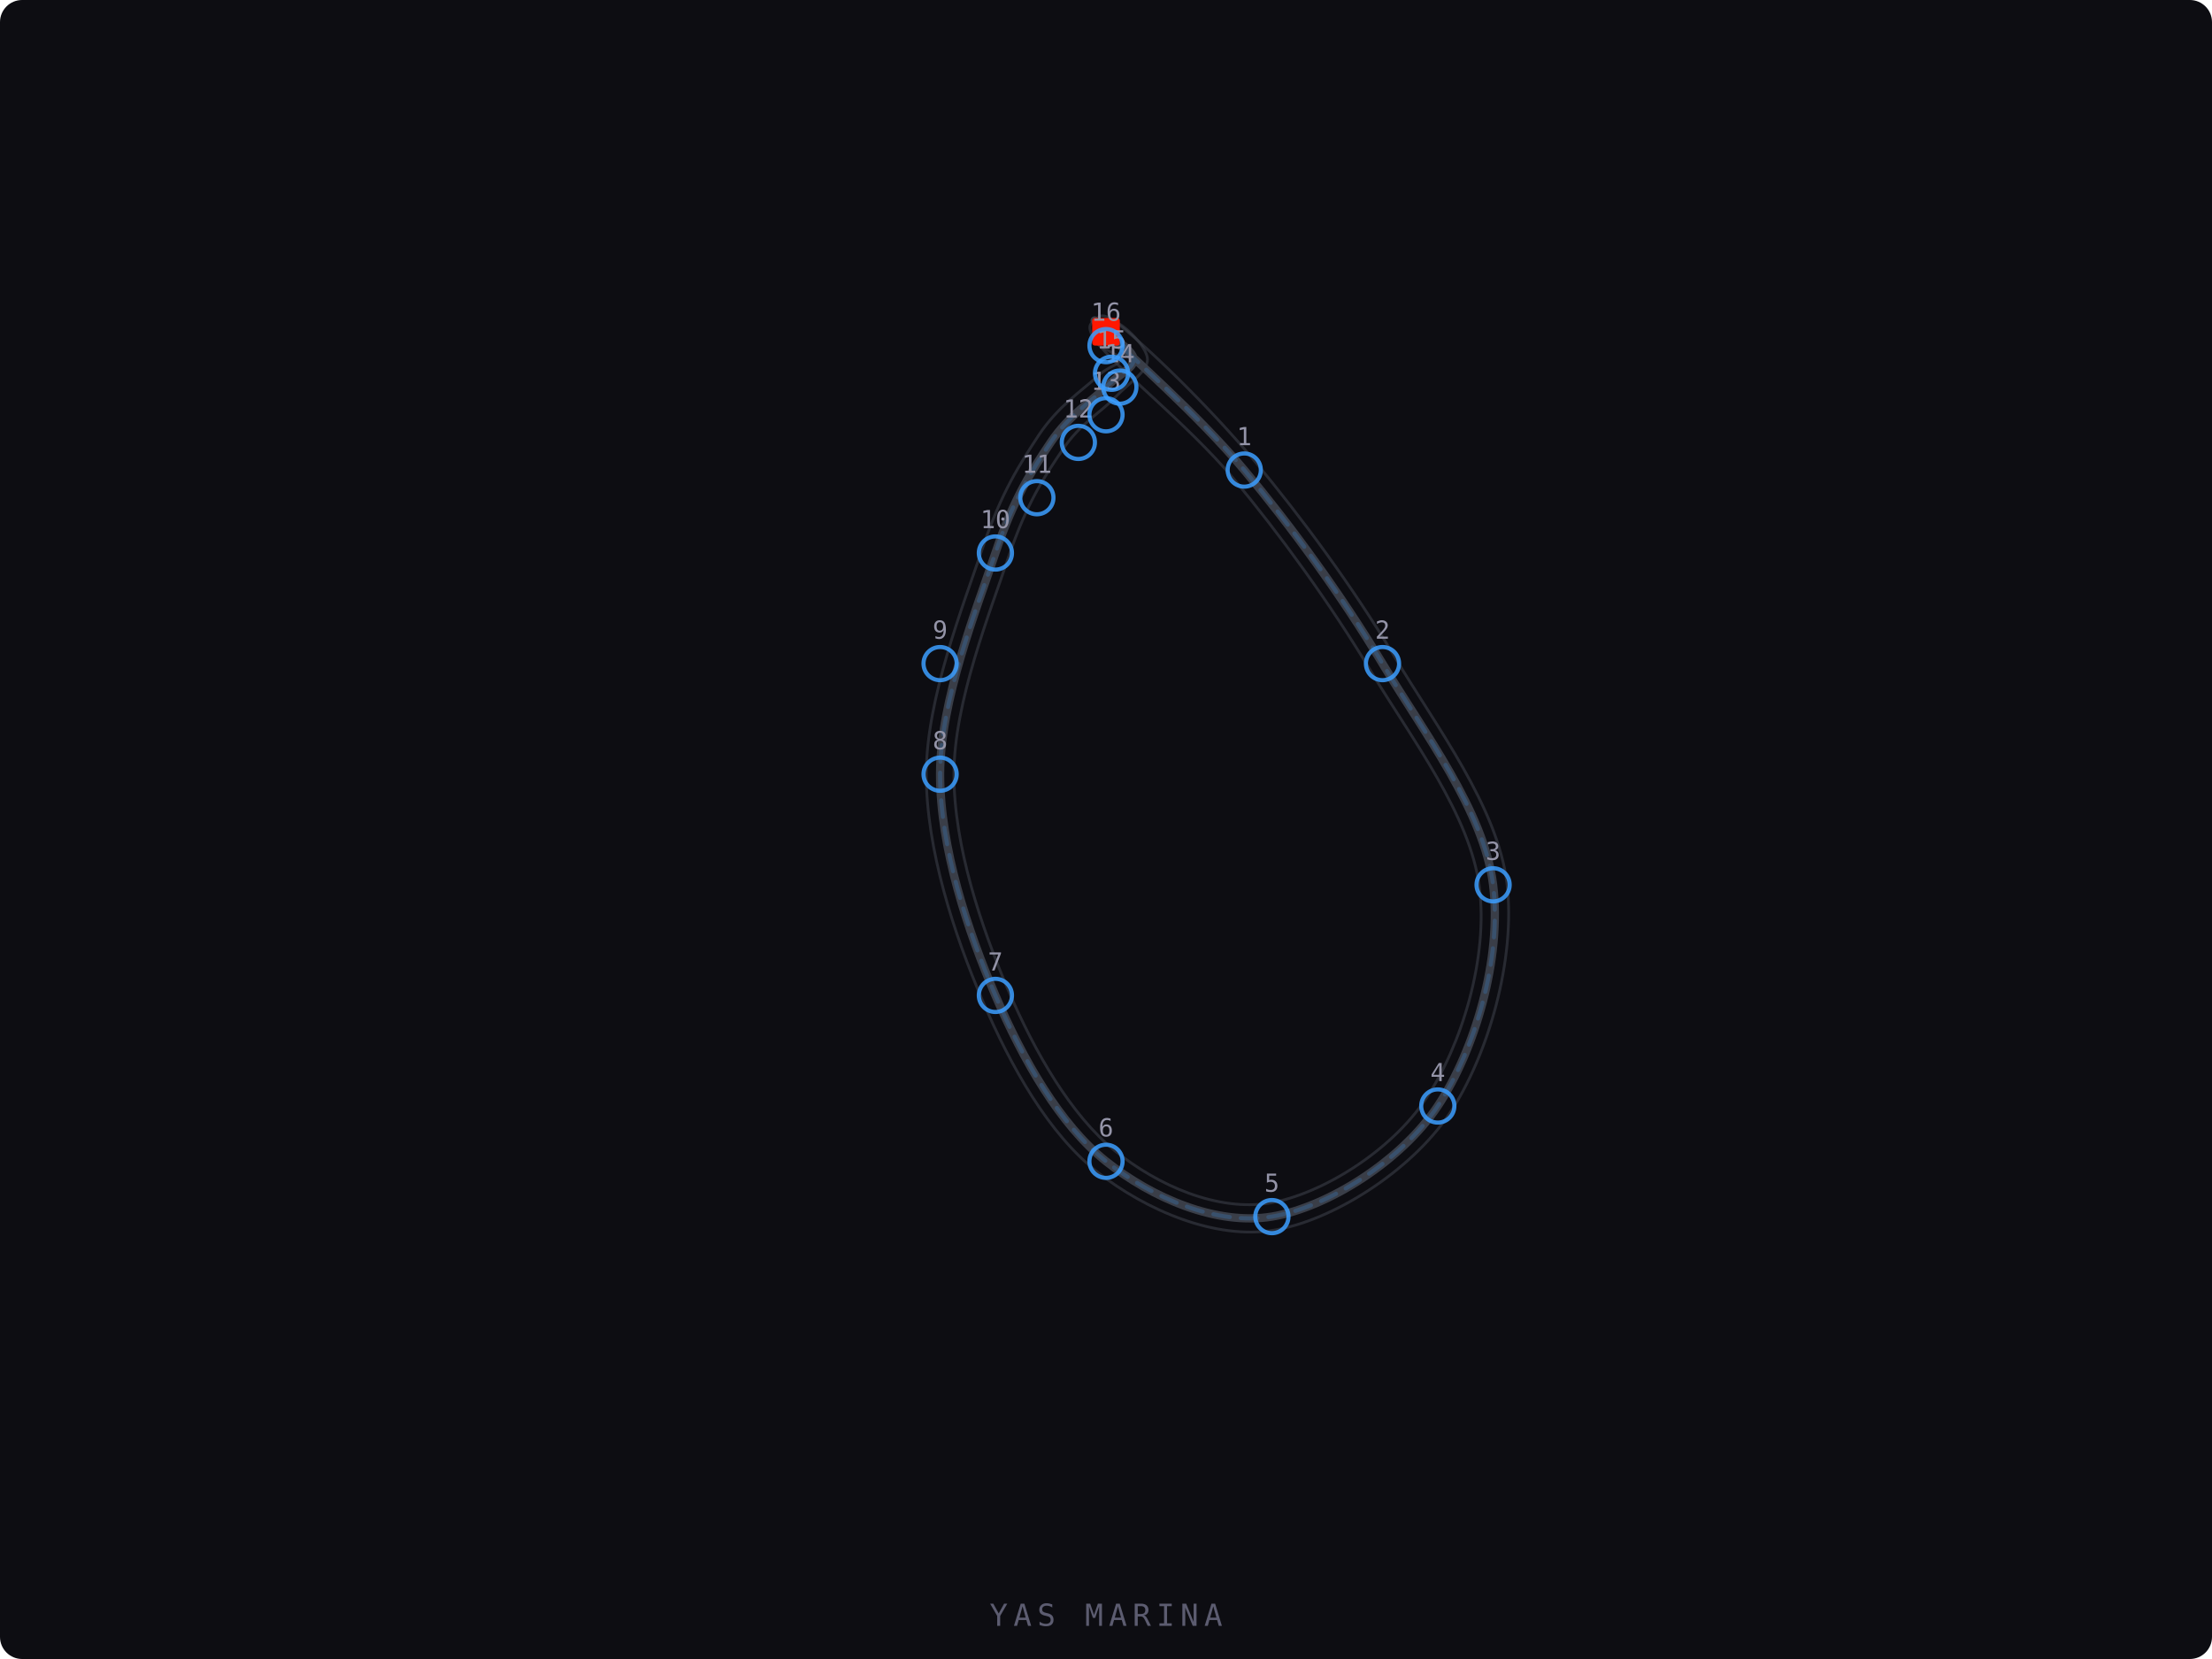
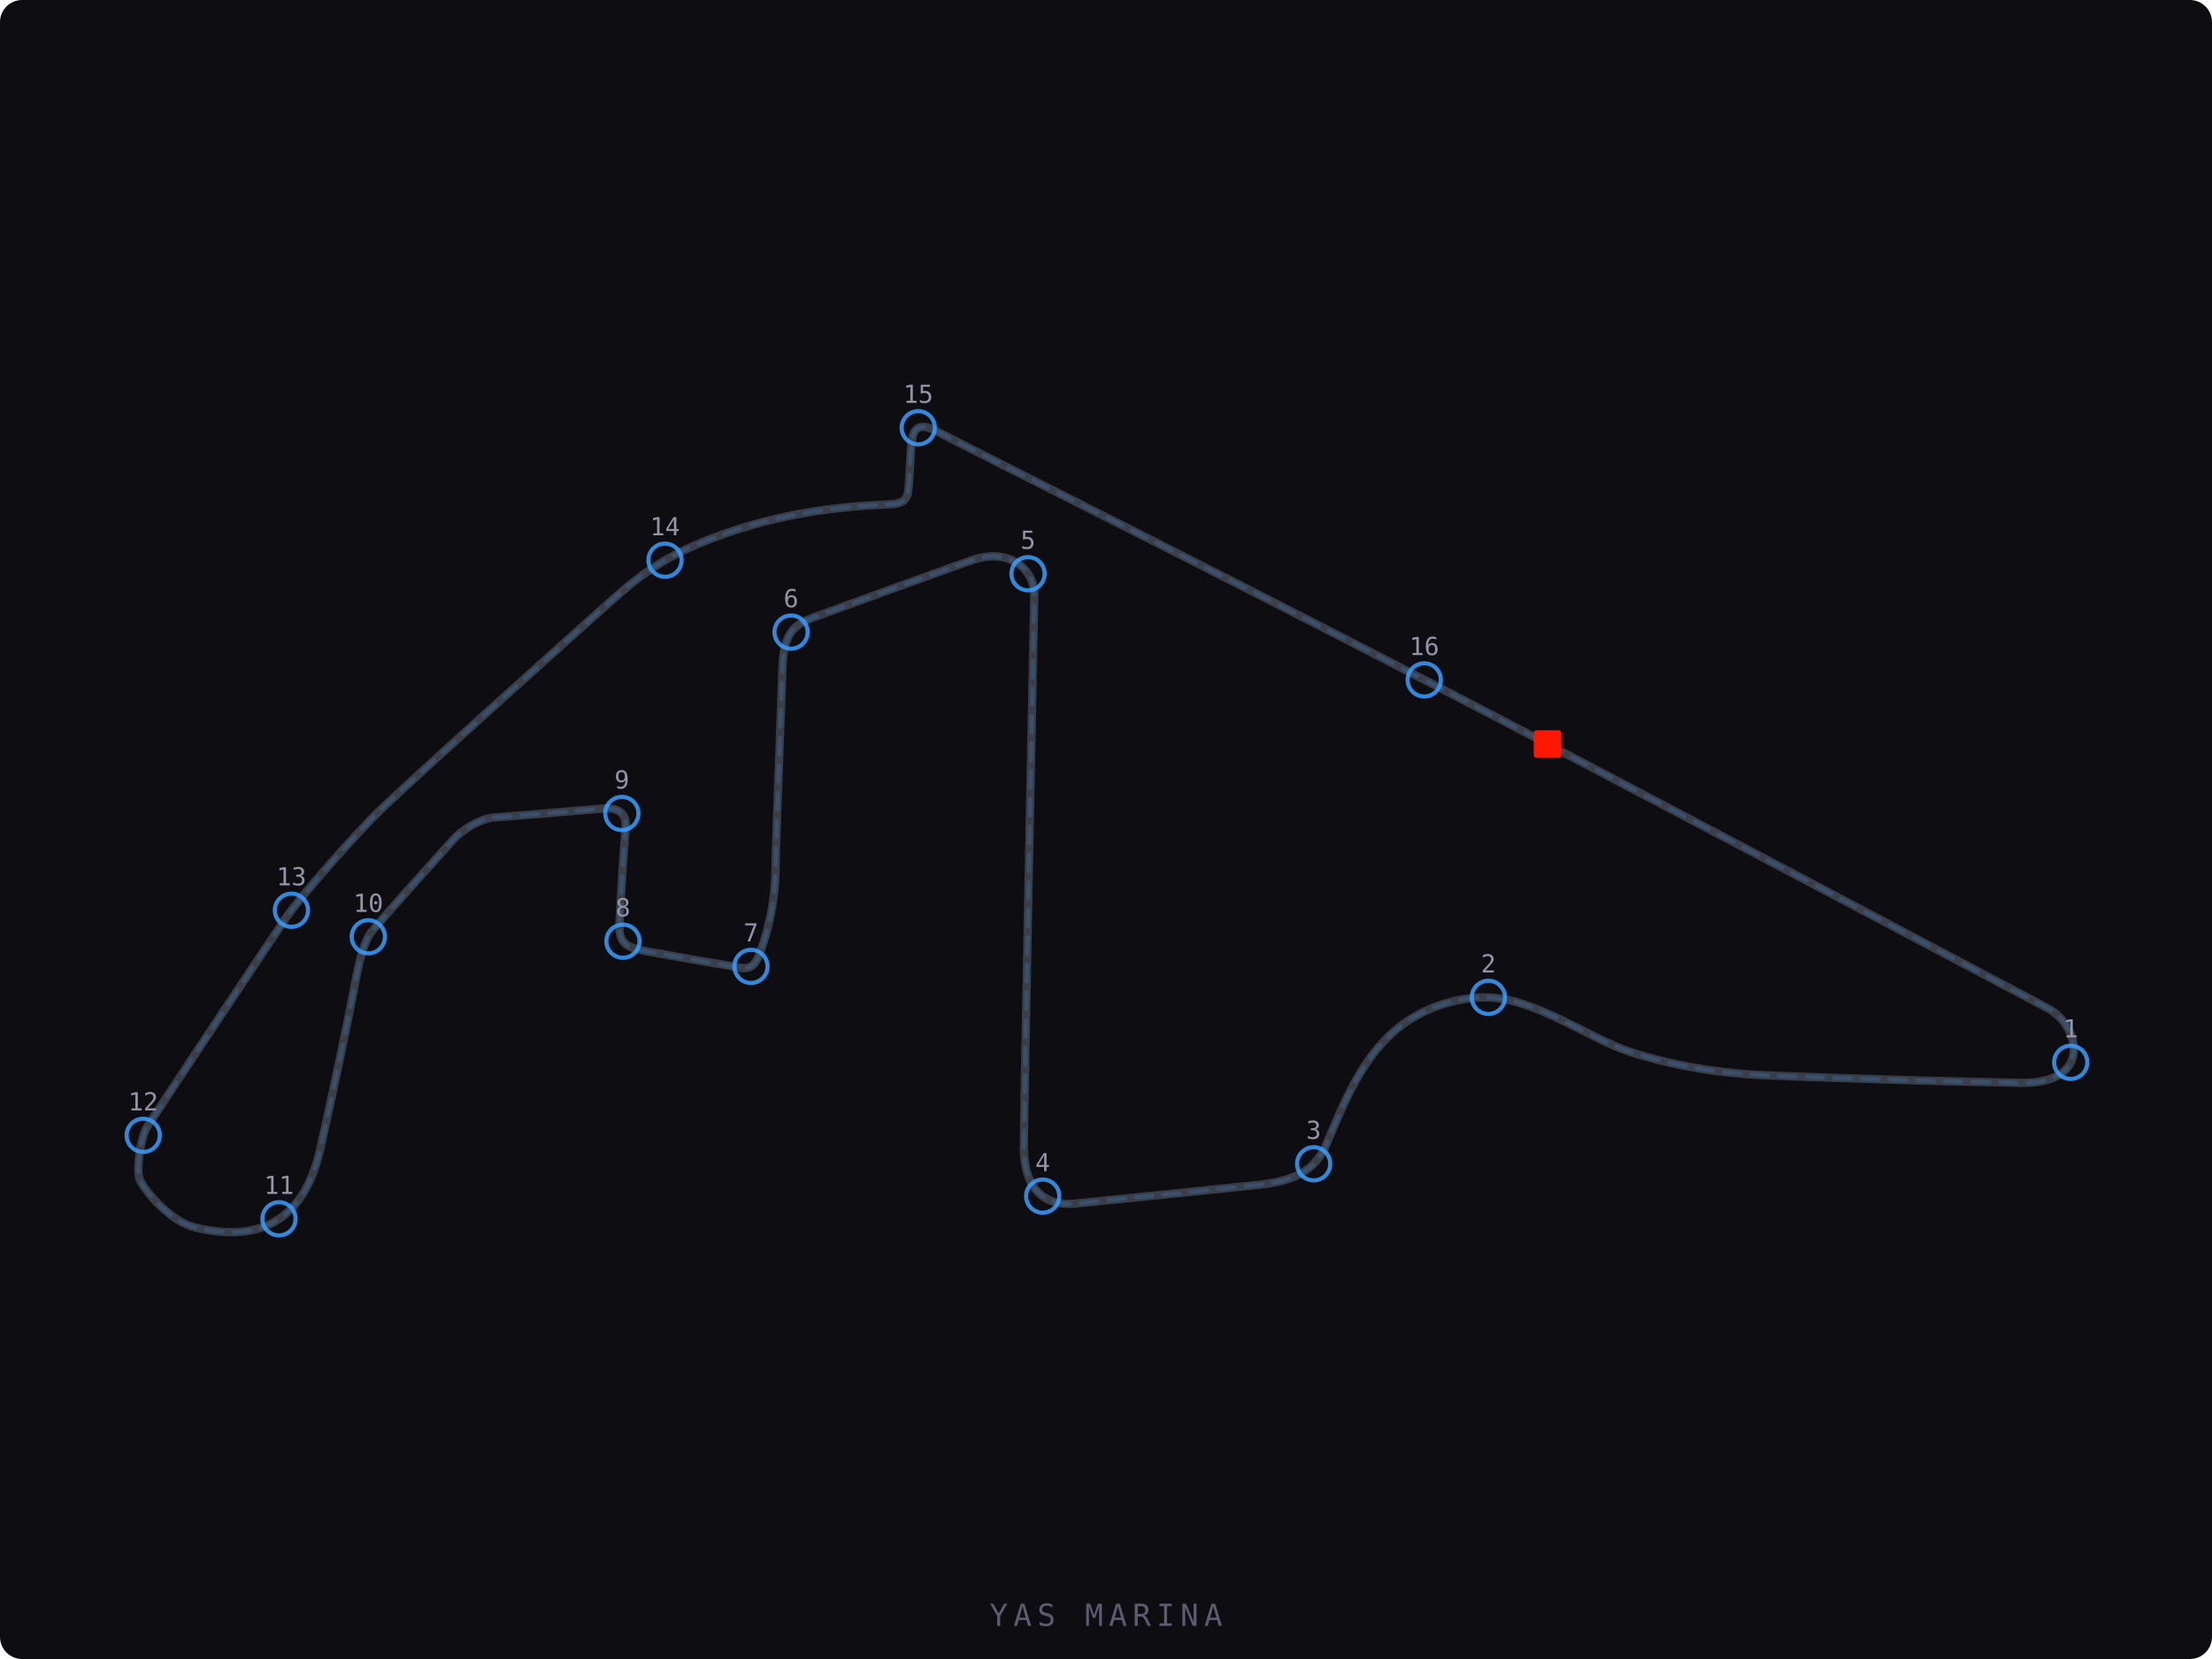
<svg xmlns="http://www.w3.org/2000/svg" viewBox="0 0 800 600" width="800" height="600">
  <defs>
    <style>
      .track-bg { fill: #0d0d12; }
      .track-line { fill: none; stroke: #3a3e48; stroke-width: 3; stroke-linecap: round; stroke-linejoin: round; }
      .track-line-accent { fill: none; stroke: rgba(59,158,255,0.20); stroke-width: 1.5; stroke-linecap: round; stroke-dasharray: 6,4; }
      .track-edge { fill: none; stroke: #3a3e48; stroke-width: 1; stroke-linecap: round; stroke-linejoin: round; opacity: 0.6; }
    </style>
  </defs>
  <rect class="track-bg" width="800" height="600" rx="8" />
-   <path class="track-edge" d="M 396.5 123.5 C 403.6 133.0 429.6 153.4 446.2 173.2 C 462.7 193.0 480.9 218.0 495.7 242.6 C 510.5 267.1 531.7 294.8 535.0 320.6 C 538.4 346.4 528.5 378.2 515.8 397.2 C 503.2 416.3 478.0 431.9 459.2 435.1 C 440.4 438.2 418.9 428.9 403.1 416.1 C 387.4 403.3 374.3 380.7 364.6 358.0 C 354.9 335.3 345.0 306.1 345.0 280.0 C 345.0 253.9 358.2 221.1 364.7 201.6 C 371.3 182.0 377.7 172.4 384.2 162.8 C 390.6 153.1 398.4 149.0 403.5 143.5 C 408.7 138.1 415.0 134.5 415.0 130.0 C 415.0 125.5 406.6 117.5 403.5 116.5 C 400.4 115.4 389.4 114.1 396.5 123.5 Z" />
-   <path class="track-edge" d="M 403.5 116.5 C 413.1 123.7 437.0 146.6 453.8 166.8 C 470.6 187.0 489.1 212.0 504.3 237.4 C 519.5 262.9 541.6 291.8 545.0 319.4 C 548.3 346.9 538.2 381.8 524.2 402.8 C 510.1 423.7 482.0 441.4 460.8 444.9 C 439.6 448.5 414.4 437.7 396.9 423.9 C 379.3 410.1 365.7 386.0 355.4 362.0 C 345.1 338.0 335.0 307.3 335.0 280.0 C 335.0 252.7 348.4 218.9 355.3 198.4 C 362.1 178.0 369.0 167.6 375.8 157.2 C 382.7 146.9 391.6 141.0 396.5 136.5 C 401.3 131.9 405.0 132.2 405.0 130.0 C 405.0 127.8 396.7 125.8 396.5 123.5 C 396.2 121.3 394.0 109.3 403.5 116.5 Z" />
-   <path class="track-line" d="M 400.0 120.0 C 408.3 128.3 433.3 150.0 450.0 170.0 C 466.7 190.0 485.0 215.0 500.0 240.0 C 515.0 265.0 536.7 293.3 540.0 320.0 C 543.3 346.7 533.3 380.0 520.0 400.0 C 506.7 420.0 480.0 436.7 460.0 440.0 C 440.0 443.3 416.7 433.3 400.0 420.0 C 383.3 406.7 370.0 383.3 360.0 360.0 C 350.0 336.7 340.0 306.7 340.0 280.0 C 340.0 253.3 353.3 220.0 360.0 200.0 C 366.7 180.0 373.3 170.0 380.0 160.0 C 386.7 150.0 395.0 145.0 400.0 140.0 C 405.0 135.0 410.0 133.3 410.0 130.0 C 410.0 126.7 401.7 121.7 400.0 120.0 C 398.3 118.3 391.7 111.7 400.0 120.0 Z" />
-   <path class="track-line-accent" d="M 400.0 120.0 C 408.3 128.3 433.3 150.0 450.0 170.0 C 466.7 190.0 485.0 215.0 500.0 240.0 C 515.0 265.0 536.7 293.3 540.0 320.0 C 543.3 346.7 533.3 380.0 520.0 400.0 C 506.7 420.0 480.0 436.7 460.0 440.0 C 440.0 443.3 416.7 433.3 400.0 420.0 C 383.3 406.7 370.0 383.3 360.0 360.0 C 350.0 336.7 340.0 306.7 340.0 280.0 C 340.0 253.3 353.3 220.0 360.0 200.0 C 366.7 180.0 373.3 170.0 380.0 160.0 C 386.7 150.0 395.0 145.0 400.0 140.0 C 405.0 135.0 410.0 133.3 410.0 130.0 C 410.0 126.7 401.7 121.7 400.0 120.0 C 398.3 118.3 391.7 111.7 400.0 120.0 Z" />
-   <rect x="395.0" y="115.0" width="10" height="10" fill="#FF1801" rx="1" />
-   <circle cx="450.0" cy="170.0" r="6" fill="none" stroke="#3B9EFF" stroke-width="1.5" opacity="0.85" />
-   <text x="450.0" y="161.0" text-anchor="middle" fill="#9494a8" font-size="9" font-family="monospace">1</text>
-   <circle cx="500.0" cy="240.0" r="6" fill="none" stroke="#3B9EFF" stroke-width="1.5" opacity="0.85" />
-   <text x="500.0" y="231.0" text-anchor="middle" fill="#9494a8" font-size="9" font-family="monospace">2</text>
-   <circle cx="540.0" cy="320.0" r="6" fill="none" stroke="#3B9EFF" stroke-width="1.5" opacity="0.85" />
-   <text x="540.0" y="311.0" text-anchor="middle" fill="#9494a8" font-size="9" font-family="monospace">3</text>
-   <circle cx="520.0" cy="400.0" r="6" fill="none" stroke="#3B9EFF" stroke-width="1.5" opacity="0.85" />
-   <text x="520.0" y="391.0" text-anchor="middle" fill="#9494a8" font-size="9" font-family="monospace">4</text>
-   <circle cx="460.0" cy="440.0" r="6" fill="none" stroke="#3B9EFF" stroke-width="1.5" opacity="0.85" />
-   <text x="460.0" y="431.0" text-anchor="middle" fill="#9494a8" font-size="9" font-family="monospace">5</text>
-   <circle cx="400.0" cy="420.0" r="6" fill="none" stroke="#3B9EFF" stroke-width="1.5" opacity="0.85" />
-   <text x="400.0" y="411.0" text-anchor="middle" fill="#9494a8" font-size="9" font-family="monospace">6</text>
-   <circle cx="360.0" cy="360.0" r="6" fill="none" stroke="#3B9EFF" stroke-width="1.5" opacity="0.85" />
-   <text x="360.0" y="351.0" text-anchor="middle" fill="#9494a8" font-size="9" font-family="monospace">7</text>
-   <circle cx="340.0" cy="280.0" r="6" fill="none" stroke="#3B9EFF" stroke-width="1.5" opacity="0.85" />
-   <text x="340.0" y="271.0" text-anchor="middle" fill="#9494a8" font-size="9" font-family="monospace">8</text>
-   <circle cx="340.0" cy="240.0" r="6" fill="none" stroke="#3B9EFF" stroke-width="1.5" opacity="0.85" />
-   <text x="340.0" y="231.0" text-anchor="middle" fill="#9494a8" font-size="9" font-family="monospace">9</text>
-   <circle cx="360.0" cy="200.0" r="6" fill="none" stroke="#3B9EFF" stroke-width="1.5" opacity="0.85" />
-   <text x="360.0" y="191.0" text-anchor="middle" fill="#9494a8" font-size="9" font-family="monospace">10</text>
-   <circle cx="375.0" cy="180.0" r="6" fill="none" stroke="#3B9EFF" stroke-width="1.5" opacity="0.85" />
-   <text x="375.0" y="171.0" text-anchor="middle" fill="#9494a8" font-size="9" font-family="monospace">11</text>
-   <circle cx="390.0" cy="160.0" r="6" fill="none" stroke="#3B9EFF" stroke-width="1.5" opacity="0.85" />
-   <text x="390.0" y="151.0" text-anchor="middle" fill="#9494a8" font-size="9" font-family="monospace">12</text>
-   <circle cx="400.0" cy="150.0" r="6" fill="none" stroke="#3B9EFF" stroke-width="1.5" opacity="0.85" />
-   <text x="400.0" y="141.0" text-anchor="middle" fill="#9494a8" font-size="9" font-family="monospace">13</text>
-   <circle cx="405.0" cy="140.0" r="6" fill="none" stroke="#3B9EFF" stroke-width="1.5" opacity="0.85" />
-   <text x="405.0" y="131.0" text-anchor="middle" fill="#9494a8" font-size="9" font-family="monospace">14</text>
-   <circle cx="402.0" cy="135.0" r="6" fill="none" stroke="#3B9EFF" stroke-width="1.5" opacity="0.85" />
-   <text x="402.0" y="126.0" text-anchor="middle" fill="#9494a8" font-size="9" font-family="monospace">15</text>
-   <circle cx="400.0" cy="125.0" r="6" fill="none" stroke="#3B9EFF" stroke-width="1.5" opacity="0.85" />
-   <text x="400.0" y="116.0" text-anchor="middle" fill="#9494a8" font-size="9" font-family="monospace">16</text>
-   <text x="400.0" y="588" text-anchor="middle" fill="#5c5c70" font-size="11" font-family="monospace" letter-spacing="2">YAS MARINA</text>
+   <path class="track-edge" d="M 559.66 269.11 c 64.69 34.01 142.59 75.20 181.10 95.63 c 11.36 6.02 16.70 27.62 -10.60 26.88 c -3.88 -0.10 -24.25 -0.58 -29.14 -0.67 c -8.95 -0.19 -46.40 -1.36 -62.76 -2.07 c -17.12 -0.74 -33.89 -3.65 -48.65 -8.44 c -14.77 -4.80 -33.80 -19.10 -51.24 -19.69 c -9.86 -0.34 -21.96 2.90 -31.44 10.03 c -13.78 10.37 -20.58 27.25 -27.18 42.95 c -4.07 9.64 -11.65 13.42 -24.67 14.80 c -12.09 1.28 -55.22 5.66 -66.10 6.75 c -12.34 1.25 -18.61 -6.63 -18.68 -19.93 c -0.06 -9.35 3.21 -173.49 3.76 -199.98 c 0.19 -9.43 -8.92 -17.57 -22.73 -12.70 c -15.94 5.60 -46.85 16.94 -56.38 20.36 c -7.90 2.83 -11.61 5.76 -11.99 19.02 c -0.42 14.95 -2.33 59.19 -2.49 72.46 s -3.44 24.80 -6.20 31.50 c -2.48 6.02 -6.45 3.91 -11.17 3.15 s -20.33 -3.47 -29.75 -5.21 c -7.55 -1.40 -9.64 -3.27 -9.29 -10.32 c 0.57 -11.23 1.33 -23.67 2.17 -33.63 c 0.39 -4.59 -0.87 -8.25 -8.75 -7.54 s -34.43 2.92 -38.85 3.19 c -4.42 0.29 -11.24 4.19 -14.31 7.58 c -8.55 9.48 -22.37 24.76 -29.53 33.22 c -2.80 3.31 -4.56 9.62 -6.05 17.50 c -3.02 16.01 -8.31 40.95 -12.89 61.45 c -6.30 28.29 -24.38 33.67 -45.41 28.49 c -8.40 -2.07 -17.06 -11.81 -19.80 -17.00 c -1.57 -2.99 0.13 -15.68 2.61 -19.45 c 12.92 -19.74 40.38 -60.95 50.32 -75.70 c 4.74 -7.03 25.29 -30.52 34.55 -39.33 c 15.91 -15.12 67.91 -61.70 83.02 -75.20 c 12.16 -10.88 21.41 -17.15 39.68 -23.74 c 20.85 -7.52 40.93 -10.25 60.72 -11.05 c 6.30 -0.26 6.77 -2.60 7.10 -6.50 c 0.55 -6.56 0.52 -10.73 1.05 -15.84 c 0.45 -4.36 2.09 -7.73 8.69 -4.29 c 19.95 10.41 122.23 61.23 221.33 113.32 z" />
+   <path class="track-line" d="M 559.66 269.11 c 64.69 34.01 142.59 75.20 181.10 95.63 c 11.36 6.02 16.70 27.62 -10.60 26.88 c -3.88 -0.10 -24.25 -0.58 -29.14 -0.67 c -8.95 -0.19 -46.40 -1.36 -62.76 -2.07 c -17.12 -0.74 -33.89 -3.65 -48.65 -8.44 c -14.77 -4.80 -33.80 -19.10 -51.24 -19.69 c -9.86 -0.34 -21.96 2.90 -31.44 10.03 c -13.78 10.37 -20.58 27.25 -27.18 42.95 c -4.07 9.64 -11.65 13.42 -24.67 14.80 c -12.09 1.28 -55.22 5.66 -66.10 6.75 c -12.34 1.25 -18.61 -6.63 -18.68 -19.93 c -0.06 -9.35 3.21 -173.49 3.76 -199.98 c 0.19 -9.43 -8.92 -17.57 -22.73 -12.70 c -15.94 5.60 -46.85 16.94 -56.38 20.36 c -7.90 2.83 -11.61 5.76 -11.99 19.02 c -0.42 14.95 -2.33 59.19 -2.49 72.46 s -3.44 24.80 -6.20 31.50 c -2.48 6.02 -6.45 3.91 -11.17 3.15 s -20.33 -3.47 -29.75 -5.21 c -7.55 -1.40 -9.64 -3.27 -9.29 -10.32 c 0.57 -11.23 1.33 -23.67 2.17 -33.63 c 0.39 -4.59 -0.87 -8.25 -8.75 -7.54 s -34.43 2.92 -38.85 3.19 c -4.42 0.29 -11.24 4.19 -14.31 7.58 c -8.55 9.48 -22.37 24.76 -29.53 33.22 c -2.80 3.31 -4.56 9.62 -6.05 17.50 c -3.02 16.01 -8.31 40.95 -12.89 61.45 c -6.30 28.29 -24.38 33.67 -45.41 28.49 c -8.40 -2.07 -17.06 -11.81 -19.80 -17.00 c -1.57 -2.99 0.13 -15.68 2.61 -19.45 c 12.92 -19.74 40.38 -60.95 50.32 -75.70 c 4.74 -7.03 25.29 -30.52 34.55 -39.33 c 15.91 -15.12 67.91 -61.70 83.02 -75.20 c 12.16 -10.88 21.41 -17.15 39.68 -23.74 c 20.85 -7.52 40.93 -10.25 60.72 -11.05 c 6.30 -0.26 6.77 -2.60 7.10 -6.50 c 0.55 -6.56 0.52 -10.73 1.05 -15.84 c 0.45 -4.36 2.09 -7.73 8.69 -4.29 c 19.95 10.41 122.23 61.23 221.33 113.32 z" />
+   <path class="track-line-accent" d="M 559.66 269.11 c 64.69 34.01 142.59 75.20 181.10 95.63 c 11.36 6.02 16.70 27.62 -10.60 26.88 c -3.88 -0.10 -24.25 -0.58 -29.14 -0.67 c -8.95 -0.19 -46.40 -1.36 -62.76 -2.07 c -17.12 -0.74 -33.89 -3.65 -48.65 -8.44 c -14.77 -4.80 -33.80 -19.10 -51.24 -19.69 c -9.86 -0.34 -21.96 2.90 -31.44 10.03 c -13.78 10.37 -20.58 27.25 -27.18 42.95 c -4.07 9.64 -11.65 13.42 -24.67 14.80 c -12.09 1.28 -55.22 5.66 -66.10 6.75 c -12.34 1.25 -18.61 -6.63 -18.68 -19.93 c -0.06 -9.35 3.21 -173.49 3.76 -199.98 c 0.19 -9.43 -8.92 -17.57 -22.73 -12.70 c -15.94 5.60 -46.85 16.94 -56.38 20.36 c -7.90 2.83 -11.61 5.76 -11.99 19.02 c -0.42 14.95 -2.33 59.19 -2.49 72.46 s -3.44 24.80 -6.20 31.50 c -2.48 6.02 -6.45 3.91 -11.17 3.15 s -20.33 -3.47 -29.75 -5.21 c -7.55 -1.40 -9.64 -3.27 -9.29 -10.32 c 0.57 -11.23 1.33 -23.67 2.17 -33.63 c 0.39 -4.59 -0.87 -8.25 -8.75 -7.54 s -34.43 2.92 -38.85 3.19 c -4.42 0.29 -11.24 4.19 -14.31 7.58 c -8.55 9.48 -22.37 24.76 -29.53 33.22 c -2.80 3.31 -4.56 9.62 -6.05 17.50 c -3.02 16.01 -8.31 40.95 -12.89 61.45 c -6.30 28.29 -24.38 33.67 -45.41 28.49 c -8.40 -2.07 -17.06 -11.81 -19.80 -17.00 c -1.57 -2.99 0.13 -15.68 2.61 -19.45 c 12.92 -19.74 40.38 -60.95 50.32 -75.70 c 4.74 -7.03 25.29 -30.52 34.55 -39.33 c 15.91 -15.12 67.91 -61.70 83.02 -75.20 c 12.16 -10.88 21.41 -17.15 39.68 -23.74 c 20.85 -7.52 40.93 -10.25 60.72 -11.05 c 6.30 -0.26 6.77 -2.60 7.10 -6.50 c 0.55 -6.56 0.52 -10.73 1.05 -15.84 c 0.45 -4.36 2.09 -7.73 8.69 -4.29 c 19.95 10.41 122.23 61.23 221.33 113.32 z" />
+   <rect x="554.7" y="264.1" width="10" height="10" fill="#FF1801" rx="1" />
+   <circle cx="748.9" cy="384.2" r="6" fill="none" stroke="#3B9EFF" stroke-width="1.5" opacity="0.85" />
+   <text x="748.9" y="375.2" text-anchor="middle" fill="#9494a8" font-size="9" font-family="monospace">1</text>
+   <circle cx="538.3" cy="360.7" r="6" fill="none" stroke="#3B9EFF" stroke-width="1.5" opacity="0.85" />
+   <text x="538.3" y="351.7" text-anchor="middle" fill="#9494a8" font-size="9" font-family="monospace">2</text>
+   <circle cx="475.1" cy="420.9" r="6" fill="none" stroke="#3B9EFF" stroke-width="1.5" opacity="0.85" />
+   <text x="475.1" y="411.9" text-anchor="middle" fill="#9494a8" font-size="9" font-family="monospace">3</text>
+   <circle cx="377.1" cy="432.6" r="6" fill="none" stroke="#3B9EFF" stroke-width="1.5" opacity="0.85" />
+   <text x="377.1" y="423.6" text-anchor="middle" fill="#9494a8" font-size="9" font-family="monospace">4</text>
+   <circle cx="371.8" cy="207.5" r="6" fill="none" stroke="#3B9EFF" stroke-width="1.5" opacity="0.85" />
+   <text x="371.8" y="198.5" text-anchor="middle" fill="#9494a8" font-size="9" font-family="monospace">5</text>
+   <circle cx="286.1" cy="228.6" r="6" fill="none" stroke="#3B9EFF" stroke-width="1.5" opacity="0.85" />
+   <text x="286.1" y="219.6" text-anchor="middle" fill="#9494a8" font-size="9" font-family="monospace">6</text>
+   <circle cx="271.6" cy="349.5" r="6" fill="none" stroke="#3B9EFF" stroke-width="1.5" opacity="0.85" />
+   <text x="271.6" y="340.5" text-anchor="middle" fill="#9494a8" font-size="9" font-family="monospace">7</text>
+   <circle cx="225.3" cy="340.4" r="6" fill="none" stroke="#3B9EFF" stroke-width="1.5" opacity="0.85" />
+   <text x="225.3" y="331.4" text-anchor="middle" fill="#9494a8" font-size="9" font-family="monospace">8</text>
+   <circle cx="224.9" cy="294.2" r="6" fill="none" stroke="#3B9EFF" stroke-width="1.5" opacity="0.85" />
+   <text x="224.9" y="285.2" text-anchor="middle" fill="#9494a8" font-size="9" font-family="monospace">9</text>
+   <circle cx="133.2" cy="338.8" r="6" fill="none" stroke="#3B9EFF" stroke-width="1.5" opacity="0.85" />
+   <text x="133.2" y="329.8" text-anchor="middle" fill="#9494a8" font-size="9" font-family="monospace">10</text>
+   <circle cx="100.9" cy="440.8" r="6" fill="none" stroke="#3B9EFF" stroke-width="1.5" opacity="0.85" />
+   <text x="100.9" y="431.8" text-anchor="middle" fill="#9494a8" font-size="9" font-family="monospace">11</text>
+   <circle cx="51.8" cy="410.6" r="6" fill="none" stroke="#3B9EFF" stroke-width="1.5" opacity="0.85" />
+   <text x="51.8" y="401.6" text-anchor="middle" fill="#9494a8" font-size="9" font-family="monospace">12</text>
+   <circle cx="105.4" cy="329.2" r="6" fill="none" stroke="#3B9EFF" stroke-width="1.5" opacity="0.85" />
+   <text x="105.4" y="320.2" text-anchor="middle" fill="#9494a8" font-size="9" font-family="monospace">13</text>
+   <circle cx="240.5" cy="202.6" r="6" fill="none" stroke="#3B9EFF" stroke-width="1.5" opacity="0.85" />
+   <text x="240.5" y="193.6" text-anchor="middle" fill="#9494a8" font-size="9" font-family="monospace">14</text>
+   <circle cx="332.1" cy="154.7" r="6" fill="none" stroke="#3B9EFF" stroke-width="1.5" opacity="0.85" />
+   <text x="332.1" y="145.7" text-anchor="middle" fill="#9494a8" font-size="9" font-family="monospace">15</text>
+   <circle cx="515.1" cy="245.9" r="6" fill="none" stroke="#3B9EFF" stroke-width="1.5" opacity="0.85" />
+   <text x="515.1" y="236.9" text-anchor="middle" fill="#9494a8" font-size="9" font-family="monospace">16</text>
+   <text x="400" y="588" text-anchor="middle" fill="#5c5c70" font-size="11" font-family="monospace" letter-spacing="2">YAS MARINA</text>
</svg>
